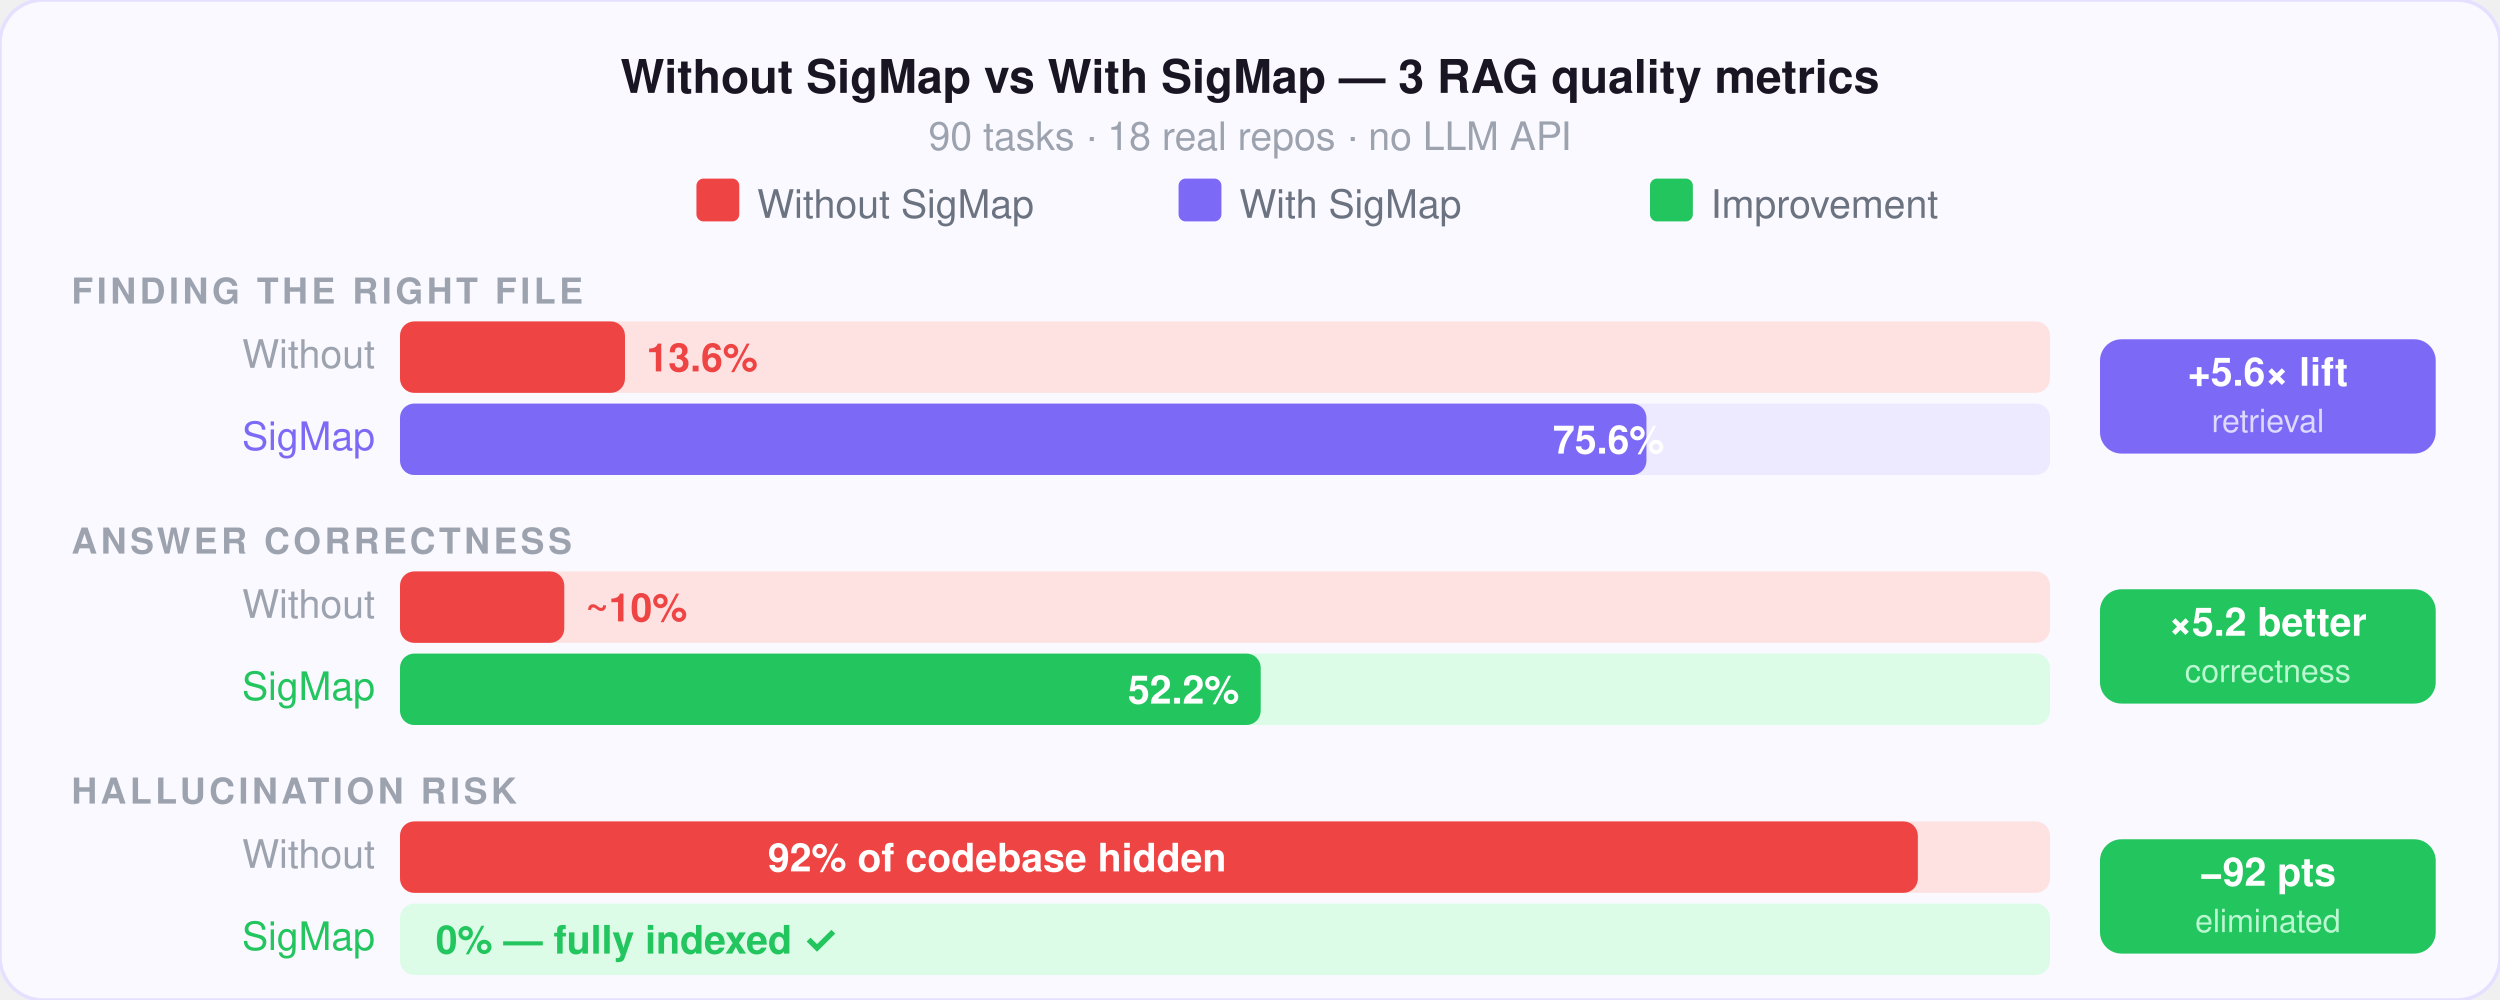
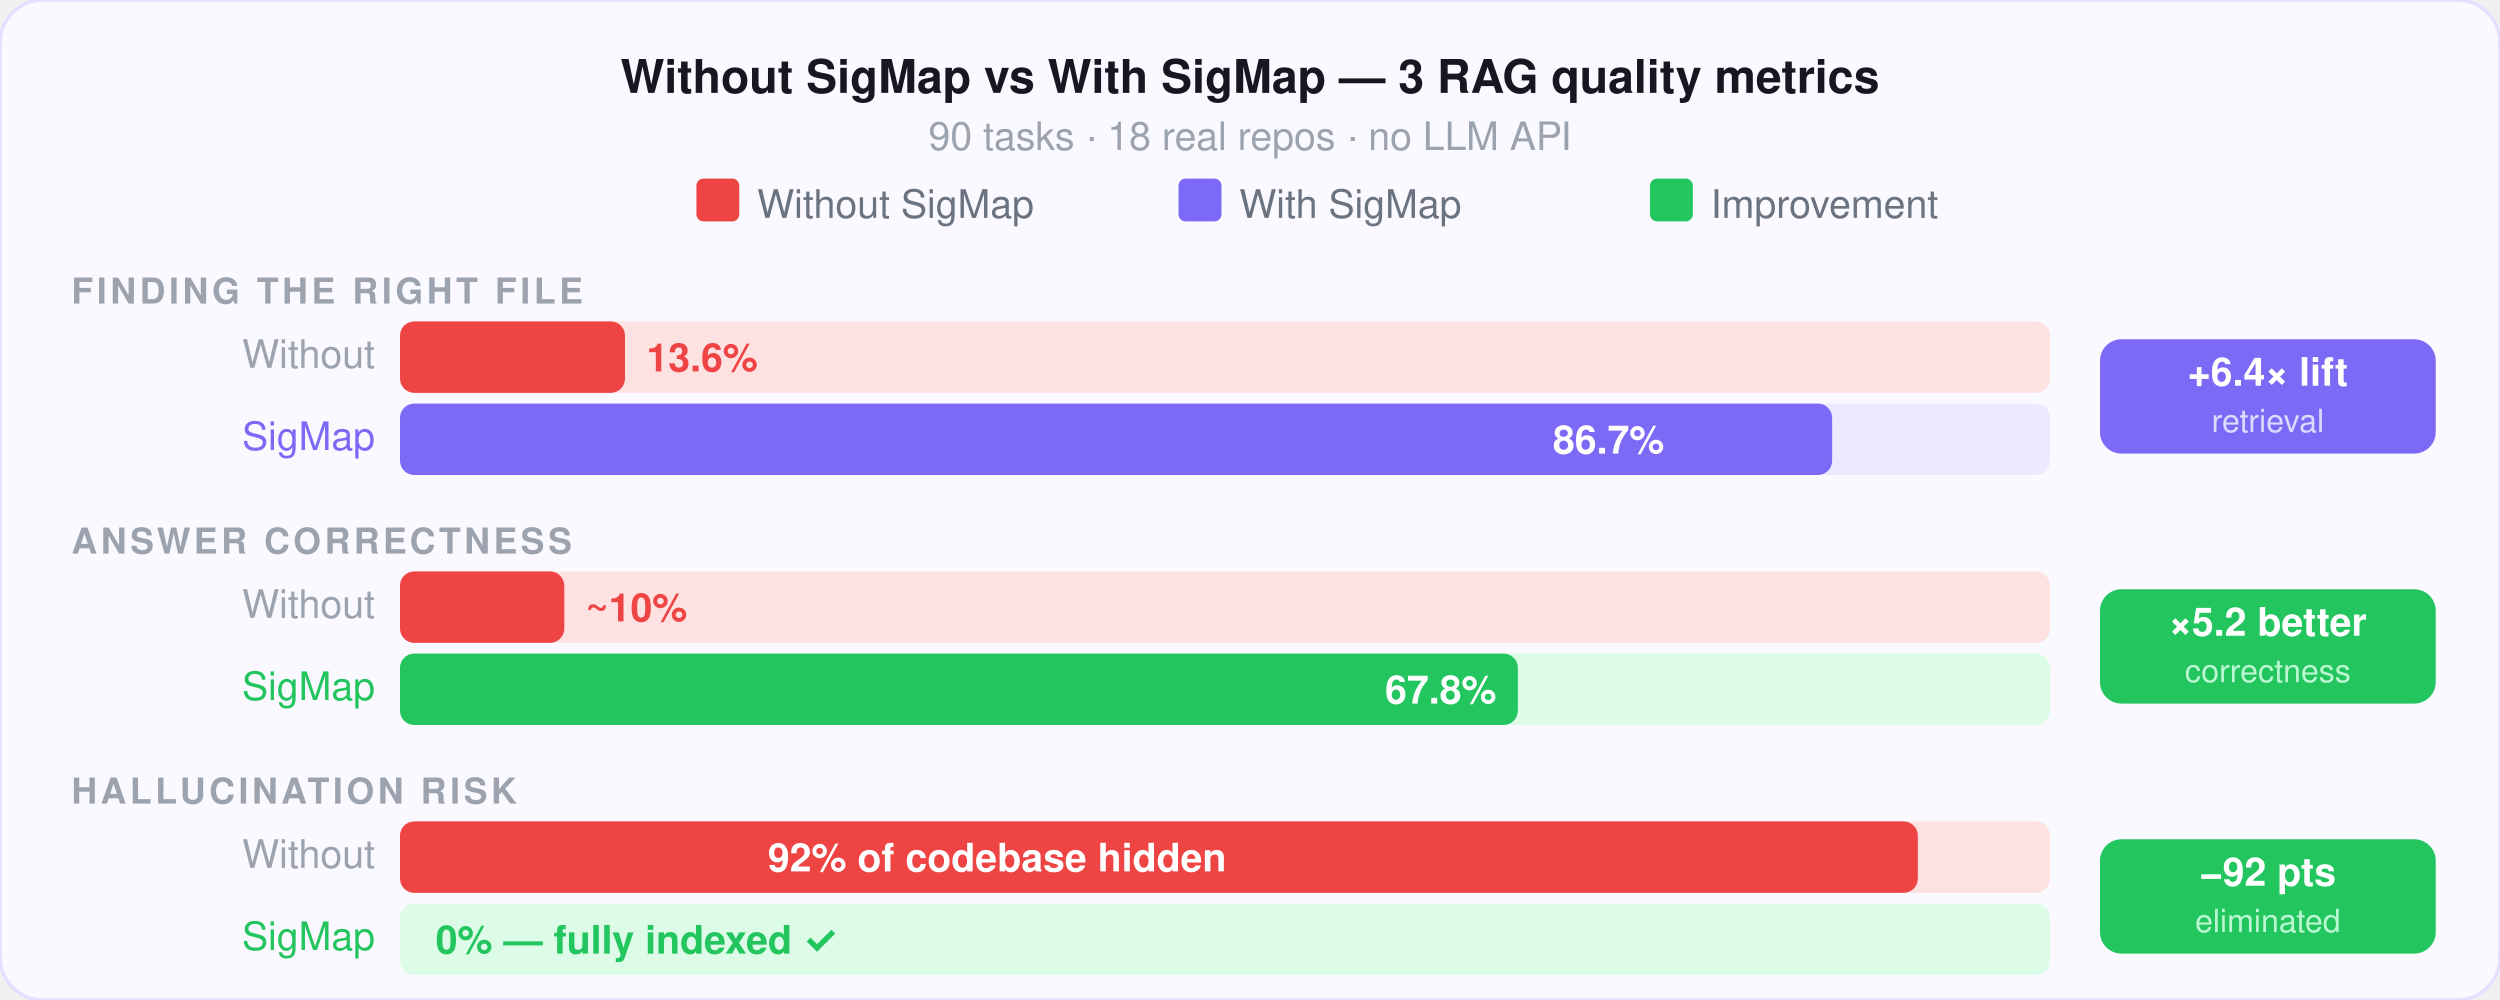
<svg xmlns="http://www.w3.org/2000/svg" viewBox="0 0 700 280" width="700" height="280" font-family="-apple-system,BlinkMacSystemFont,'Segoe UI',Helvetica,Arial,sans-serif">
  <rect width="700" height="280" fill="#faf9ff" rx="12" />
  <rect width="700" height="280" fill="none" stroke="#e5e0ff" stroke-width="1" rx="12" />
  <text x="350" y="26" text-anchor="middle" font-size="13" font-weight="700" fill="#1a1523">Without SigMap vs With SigMap — 3 RAG quality metrics</text>
  <text x="350" y="42" text-anchor="middle" font-size="11" fill="#9ca3af">90 tasks · 18 real repos · no LLM API</text>
  <rect x="195" y="50" width="12" height="12" fill="#ef4444" rx="2" />
  <text x="212" y="61" font-size="11" fill="#6b7280">Without SigMap</text>
  <rect x="330" y="50" width="12" height="12" fill="#7c6af7" rx="2" />
  <text x="347" y="61" font-size="11" fill="#6b7280">With SigMap</text>
  <rect x="462" y="50" width="12" height="12" fill="#22c55e" rx="2" />
  <text x="479" y="61" font-size="11" fill="#6b7280">Improvement</text>
  <text x="20" y="85" font-size="10" font-weight="600" fill="#9ca3af" letter-spacing="1">FINDING THE RIGHT FILE</text>
  <text x="105" y="103" text-anchor="end" font-size="11" fill="#9ca3af">Without</text>
  <rect x="112" y="90" width="462" height="20" fill="#fee2e2" rx="4" />
  <rect x="112" y="90" width="63" height="20" fill="#ef4444" rx="4" />
  <text x="181" y="104" font-size="11" font-weight="600" fill="#ef4444">13.6%</text>
  <text x="105" y="126" text-anchor="end" font-size="11" fill="#7c6af7">SigMap</text>
  <rect x="112" y="113" width="462" height="20" fill="#ede9fe" rx="4" />
-   <rect x="112" y="113" width="349" height="20" fill="#7c6af7" rx="4" />
-   <text x="466" y="127" text-anchor="end" font-size="11" font-weight="700" fill="#fff">75.6%</text>
+   <rect x="112" y="113" width="401" height="20" fill="#7c6af7" rx="4" />
+   <text x="466" y="127" text-anchor="end" font-size="11" font-weight="700" fill="#fff">86.7%</text>
  <rect x="588" y="95" width="94" height="32" fill="#7c6af7" rx="6" />
-   <text x="635" y="108" text-anchor="middle" font-size="11" font-weight="700" fill="#fff">+5.6× lift</text>
+   <text x="635" y="108" text-anchor="middle" font-size="11" font-weight="700" fill="#fff">+6.4× lift</text>
  <text x="635" y="121" text-anchor="middle" font-size="9" fill="#ded9ff">retrieval</text>
  <text x="20" y="155" font-size="10" font-weight="600" fill="#9ca3af" letter-spacing="1">ANSWER CORRECTNESS</text>
  <text x="105" y="173" text-anchor="end" font-size="11" fill="#9ca3af">Without</text>
  <rect x="112" y="160" width="462" height="20" fill="#fee2e2" rx="4" />
  <rect x="112" y="160" width="46" height="20" fill="#ef4444" rx="4" />
  <text x="164" y="174" font-size="11" font-weight="600" fill="#ef4444">~10%</text>
  <text x="105" y="196" text-anchor="end" font-size="11" fill="#22c55e">SigMap</text>
  <rect x="112" y="183" width="462" height="20" fill="#dcfce7" rx="4" />
-   <rect x="112" y="183" width="241" height="20" fill="#22c55e" rx="4" />
-   <text x="347" y="197" text-anchor="end" font-size="11" font-weight="700" fill="#fff">52.2%</text>
+   <rect x="112" y="183" width="313" height="20" fill="#22c55e" rx="4" />
+   <text x="419" y="197" text-anchor="end" font-size="11" font-weight="700" fill="#fff">67.8%</text>
  <rect x="588" y="165" width="94" height="32" fill="#22c55e" rx="6" />
  <text x="635" y="178" text-anchor="middle" font-size="11" font-weight="700" fill="#fff">×5.2 better</text>
  <text x="635" y="191" text-anchor="middle" font-size="9" fill="#bbf7d0">correctness</text>
  <text x="20" y="225" font-size="10" font-weight="600" fill="#9ca3af" letter-spacing="1">HALLUCINATION RISK</text>
  <text x="105" y="243" text-anchor="end" font-size="11" fill="#9ca3af">Without</text>
  <rect x="112" y="230" width="462" height="20" fill="#fee2e2" rx="4" />
  <rect x="112" y="230" width="425" height="20" fill="#ef4444" rx="4" />
  <text x="215" y="244" font-size="11" font-weight="700" fill="#fff">92% of codebase hidden</text>
  <text x="105" y="266" text-anchor="end" font-size="11" fill="#22c55e">SigMap</text>
  <rect x="112" y="253" width="462" height="20" fill="#dcfce7" rx="4" />
  <text x="122" y="267" font-size="11" font-weight="700" fill="#22c55e">0% — fully indexed ✓</text>
  <rect x="588" y="235" width="94" height="32" fill="#22c55e" rx="6" />
  <text x="635" y="248" text-anchor="middle" font-size="11" font-weight="700" fill="#fff">−92 pts</text>
  <text x="635" y="261" text-anchor="middle" font-size="9" fill="#bbf7d0">eliminated</text>
</svg>
